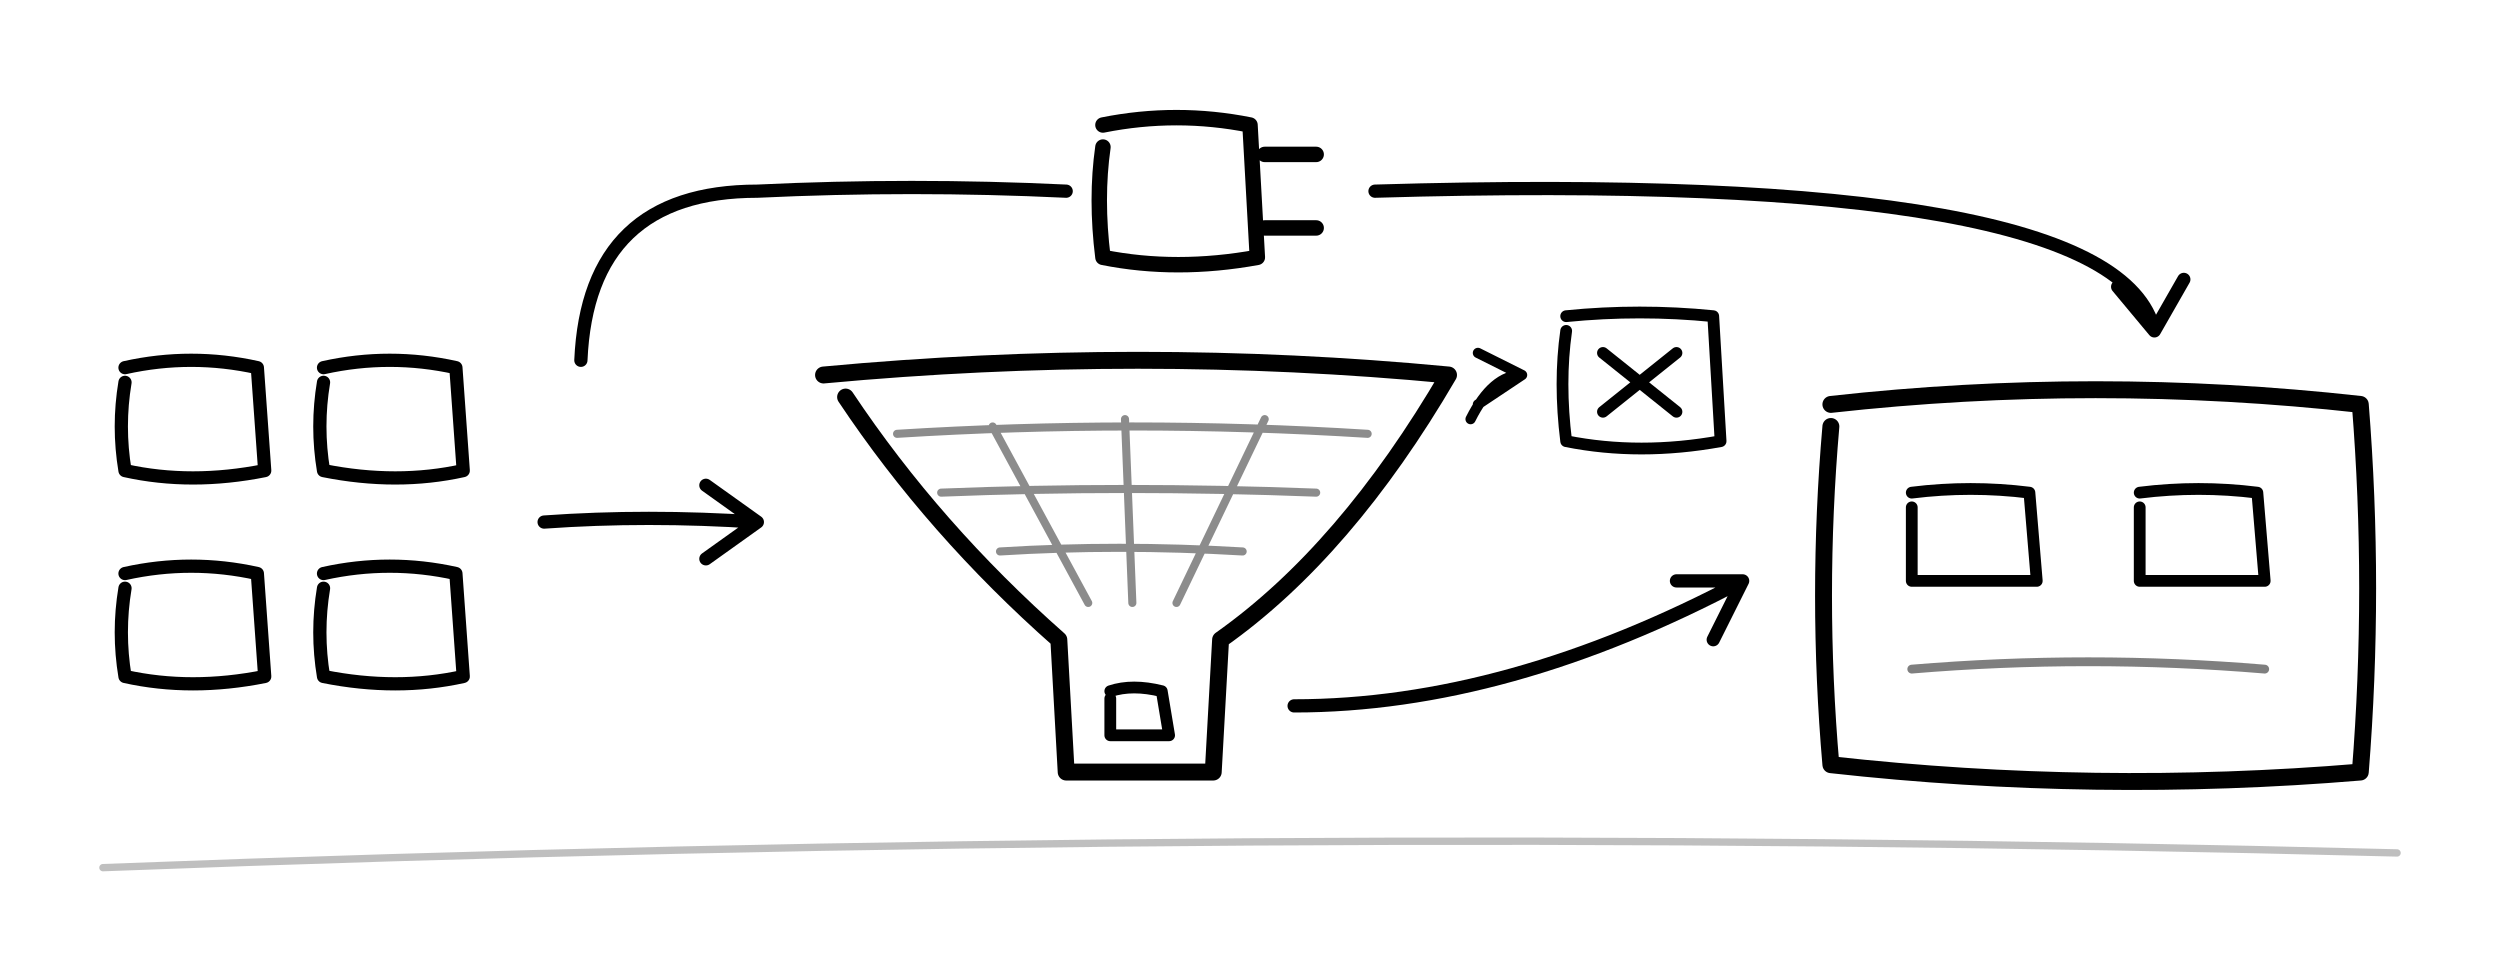
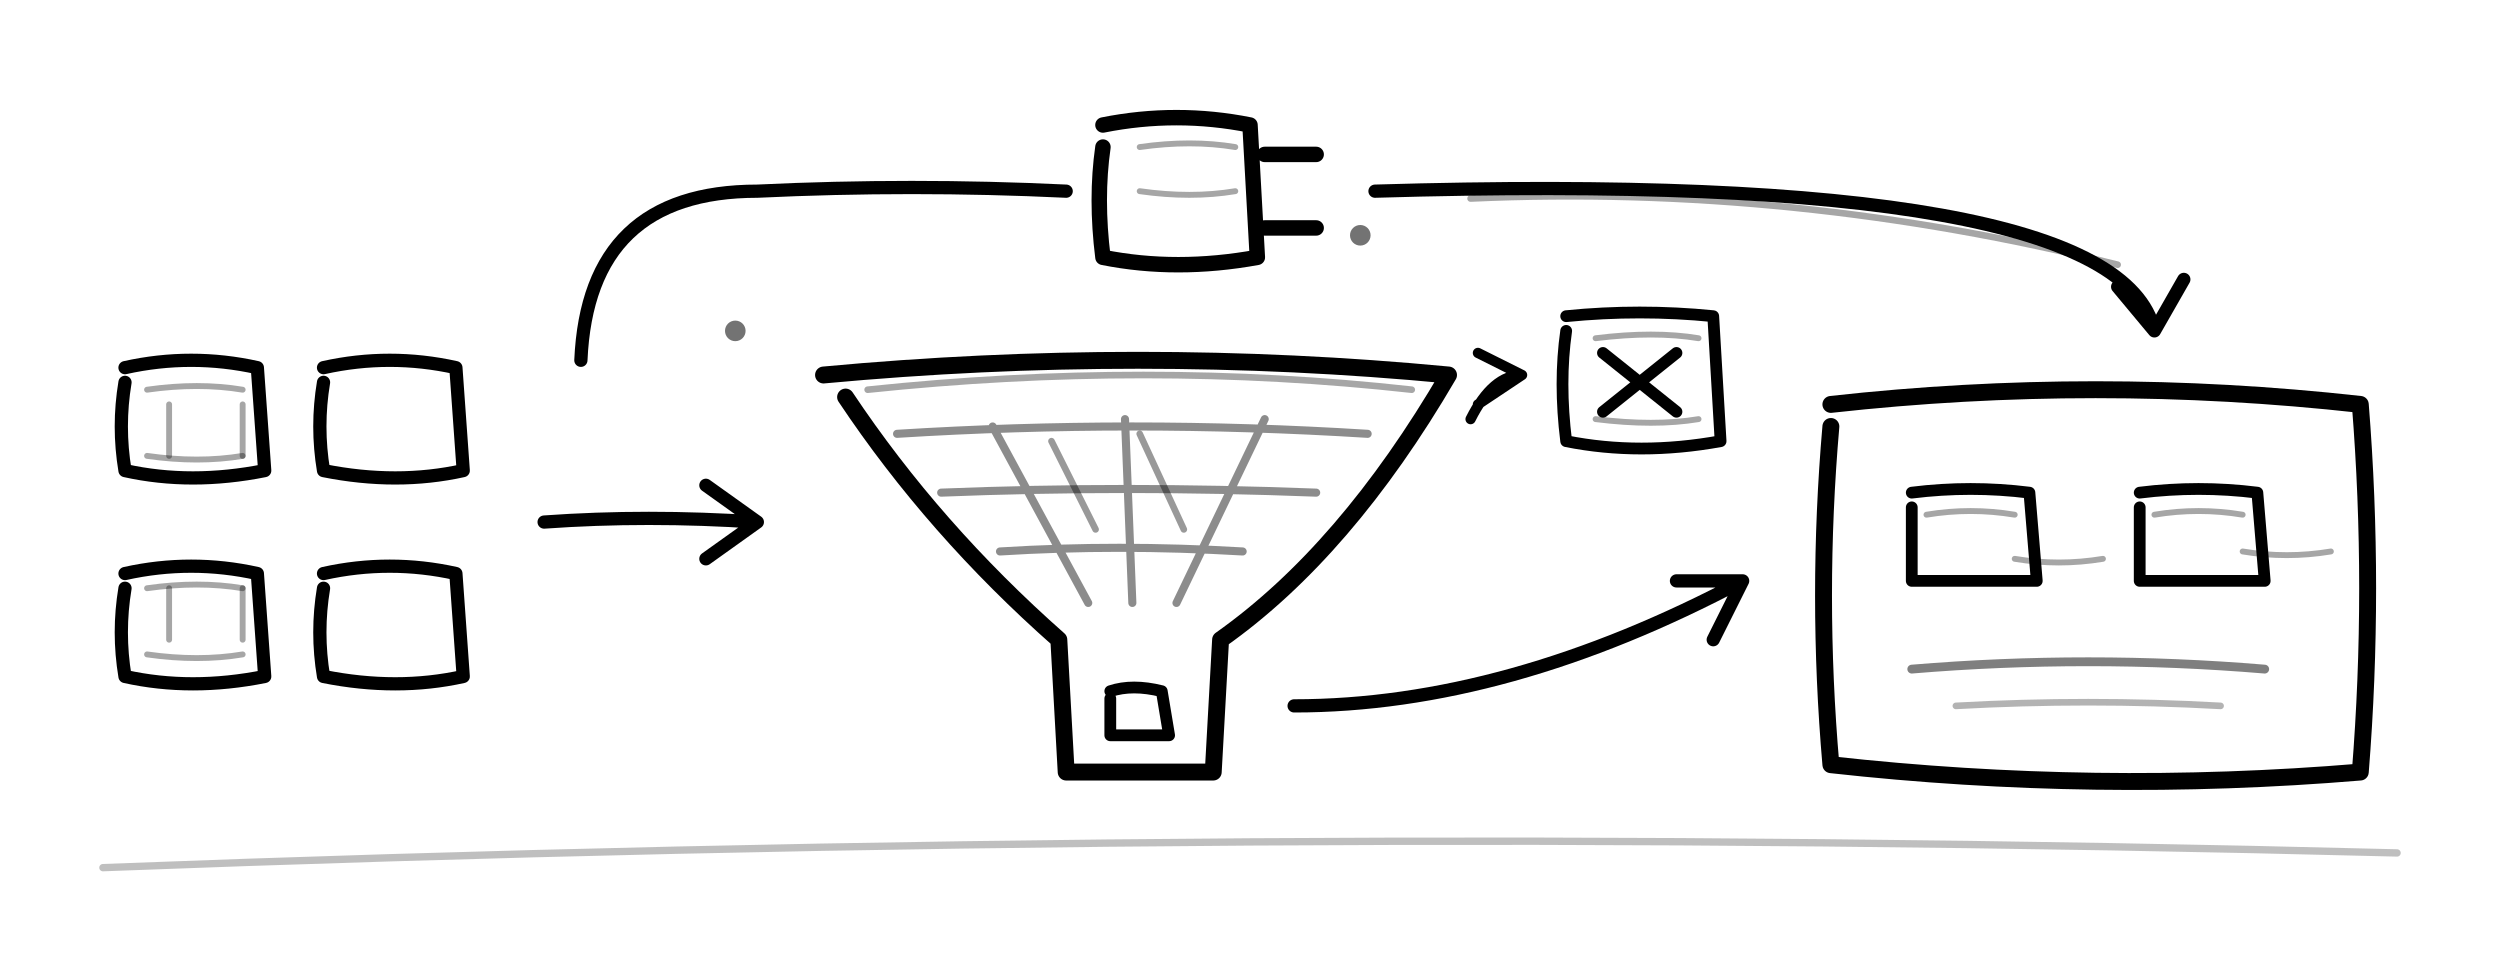
<svg class="a-tool-funnel" viewBox="0 0 340 130" fill="none" stroke="currentColor" stroke-width="1.8" stroke-linecap="round" stroke-linejoin="round">
  <path d="M17 50q9-2 18 0l1 14q-10 2-19 0q-1-6 0-12M44 50q9-2 18 0l1 14q-9 2-19 0q-1-6 0-12M17 78q9-2 18 0l1 14q-10 2-19 0q-1-6 0-12M44 78q9-2 18 0l1 14q-9 2-19 0q-1-6 0-12" stroke-width="1.8" pathLength="100" />
+   <path d="M20 53q7-1 13 0m-13 9q7 1 13 0m-13 18q7-1 13 0m-13 9q7 1 13 0" opacity=".35" stroke-width=".8" pathLength="100" />
+   <path d="M23 55v7m10-7v7m-10 18v7m10-7v7" opacity=".35" stroke-width=".8" pathLength="100" />
  <path d="M74 71q14-1 29 0m-7-5 7 5-7 5" pathLength="100" />
  <path d="M112 51q43-4 85 0q-14 24-31 36l-1 18-20 0-1-18q-17-15-29-33" stroke-width="2.3" pathLength="100" />
  <path d="M122 59q32-2 64 0M128 67q25-1 51 0M136 75q16-1 33 0M135 58l13 24M153 57l1 25M172 57l-12 25" stroke-width="1.1" opacity=".45" pathLength="100" />
+   <path d="M118 53q38-4 74 0" opacity=".35" stroke-width=".9" pathLength="100" />
+   <path d="M143 60l6 12m6-13 6 13" opacity=".4" stroke-width=".9" pathLength="100" />
  <path d="M151 94q3-1 7 0l1 6-8 0 0-5" stroke-width="1.6" pathLength="100" />
  <path d="M200 57q3-6 7-6m-6-3 6 3-6 4" stroke-width="1.4" pathLength="100" />
  <path d="M213 43q10-1 20 0l1 17q-11 2-21 0q-1-8 0-15M218 48l10 8M228 48l-10 8" stroke-width="1.6" pathLength="100" />
+   <path d="M217 46q8-1 14 0m-14 11q8 1 14 0" opacity=".35" stroke-width=".8" pathLength="100" />
  <path d="M176 96q29 0 61-17m-9 0 9 0-4 8" pathLength="100" />
  <path d="M79 49q1-23 24-23q21-1 42 0" pathLength="100" />
  <path d="M150 17q10-2 20 0l1 18q-11 2-21 0q-1-8 0-15M172 21l7 0M172 31l7 0" stroke-width="2.1" pathLength="100" />
+   <path d="M155 20q7-1 13 0m-13 6q7 1 13 0" opacity=".35" stroke-width=".8" pathLength="100" />
  <path d="M187 26q101-3 106 19m-5-6 5 6 4-7" pathLength="100" />
+   <path d="M200 27q44-2 88 9" opacity=".35" stroke-width=".9" pathLength="100" />
  <path d="M249 55q36-4 72 0q2 25 0 50q-36 3-72-1q-2-23 0-46" stroke-width="2.3" pathLength="100" />
  <path d="M260 67q8-1 16 0l1 12-17 0 0-10M291 67q8-1 16 0l1 12-17 0 0-10" stroke-width="1.6" pathLength="100" />
+   <path d="M262 70q6-1 12 0m19 0q6-1 12 0m-31 6q6 1 12 0m19-1q6 1 12 0" opacity=".35" stroke-width=".8" pathLength="100" />
  <path d="M260 91q24-2 48 0" stroke-width="1.2" opacity=".5" pathLength="100" />
+   <path d="M266 96q18-1 36 0" opacity=".3" stroke-width=".9" pathLength="100" />
  <path d="M14 118q156-6 312-2" stroke-width="1" opacity=".25" pathLength="100" />
+   <circle cx="100" cy="45" r="1.4" fill="currentColor" stroke="none" opacity=".55" />
+   <circle cx="185" cy="32" r="1.4" fill="currentColor" stroke="none" opacity=".55" />
</svg>
